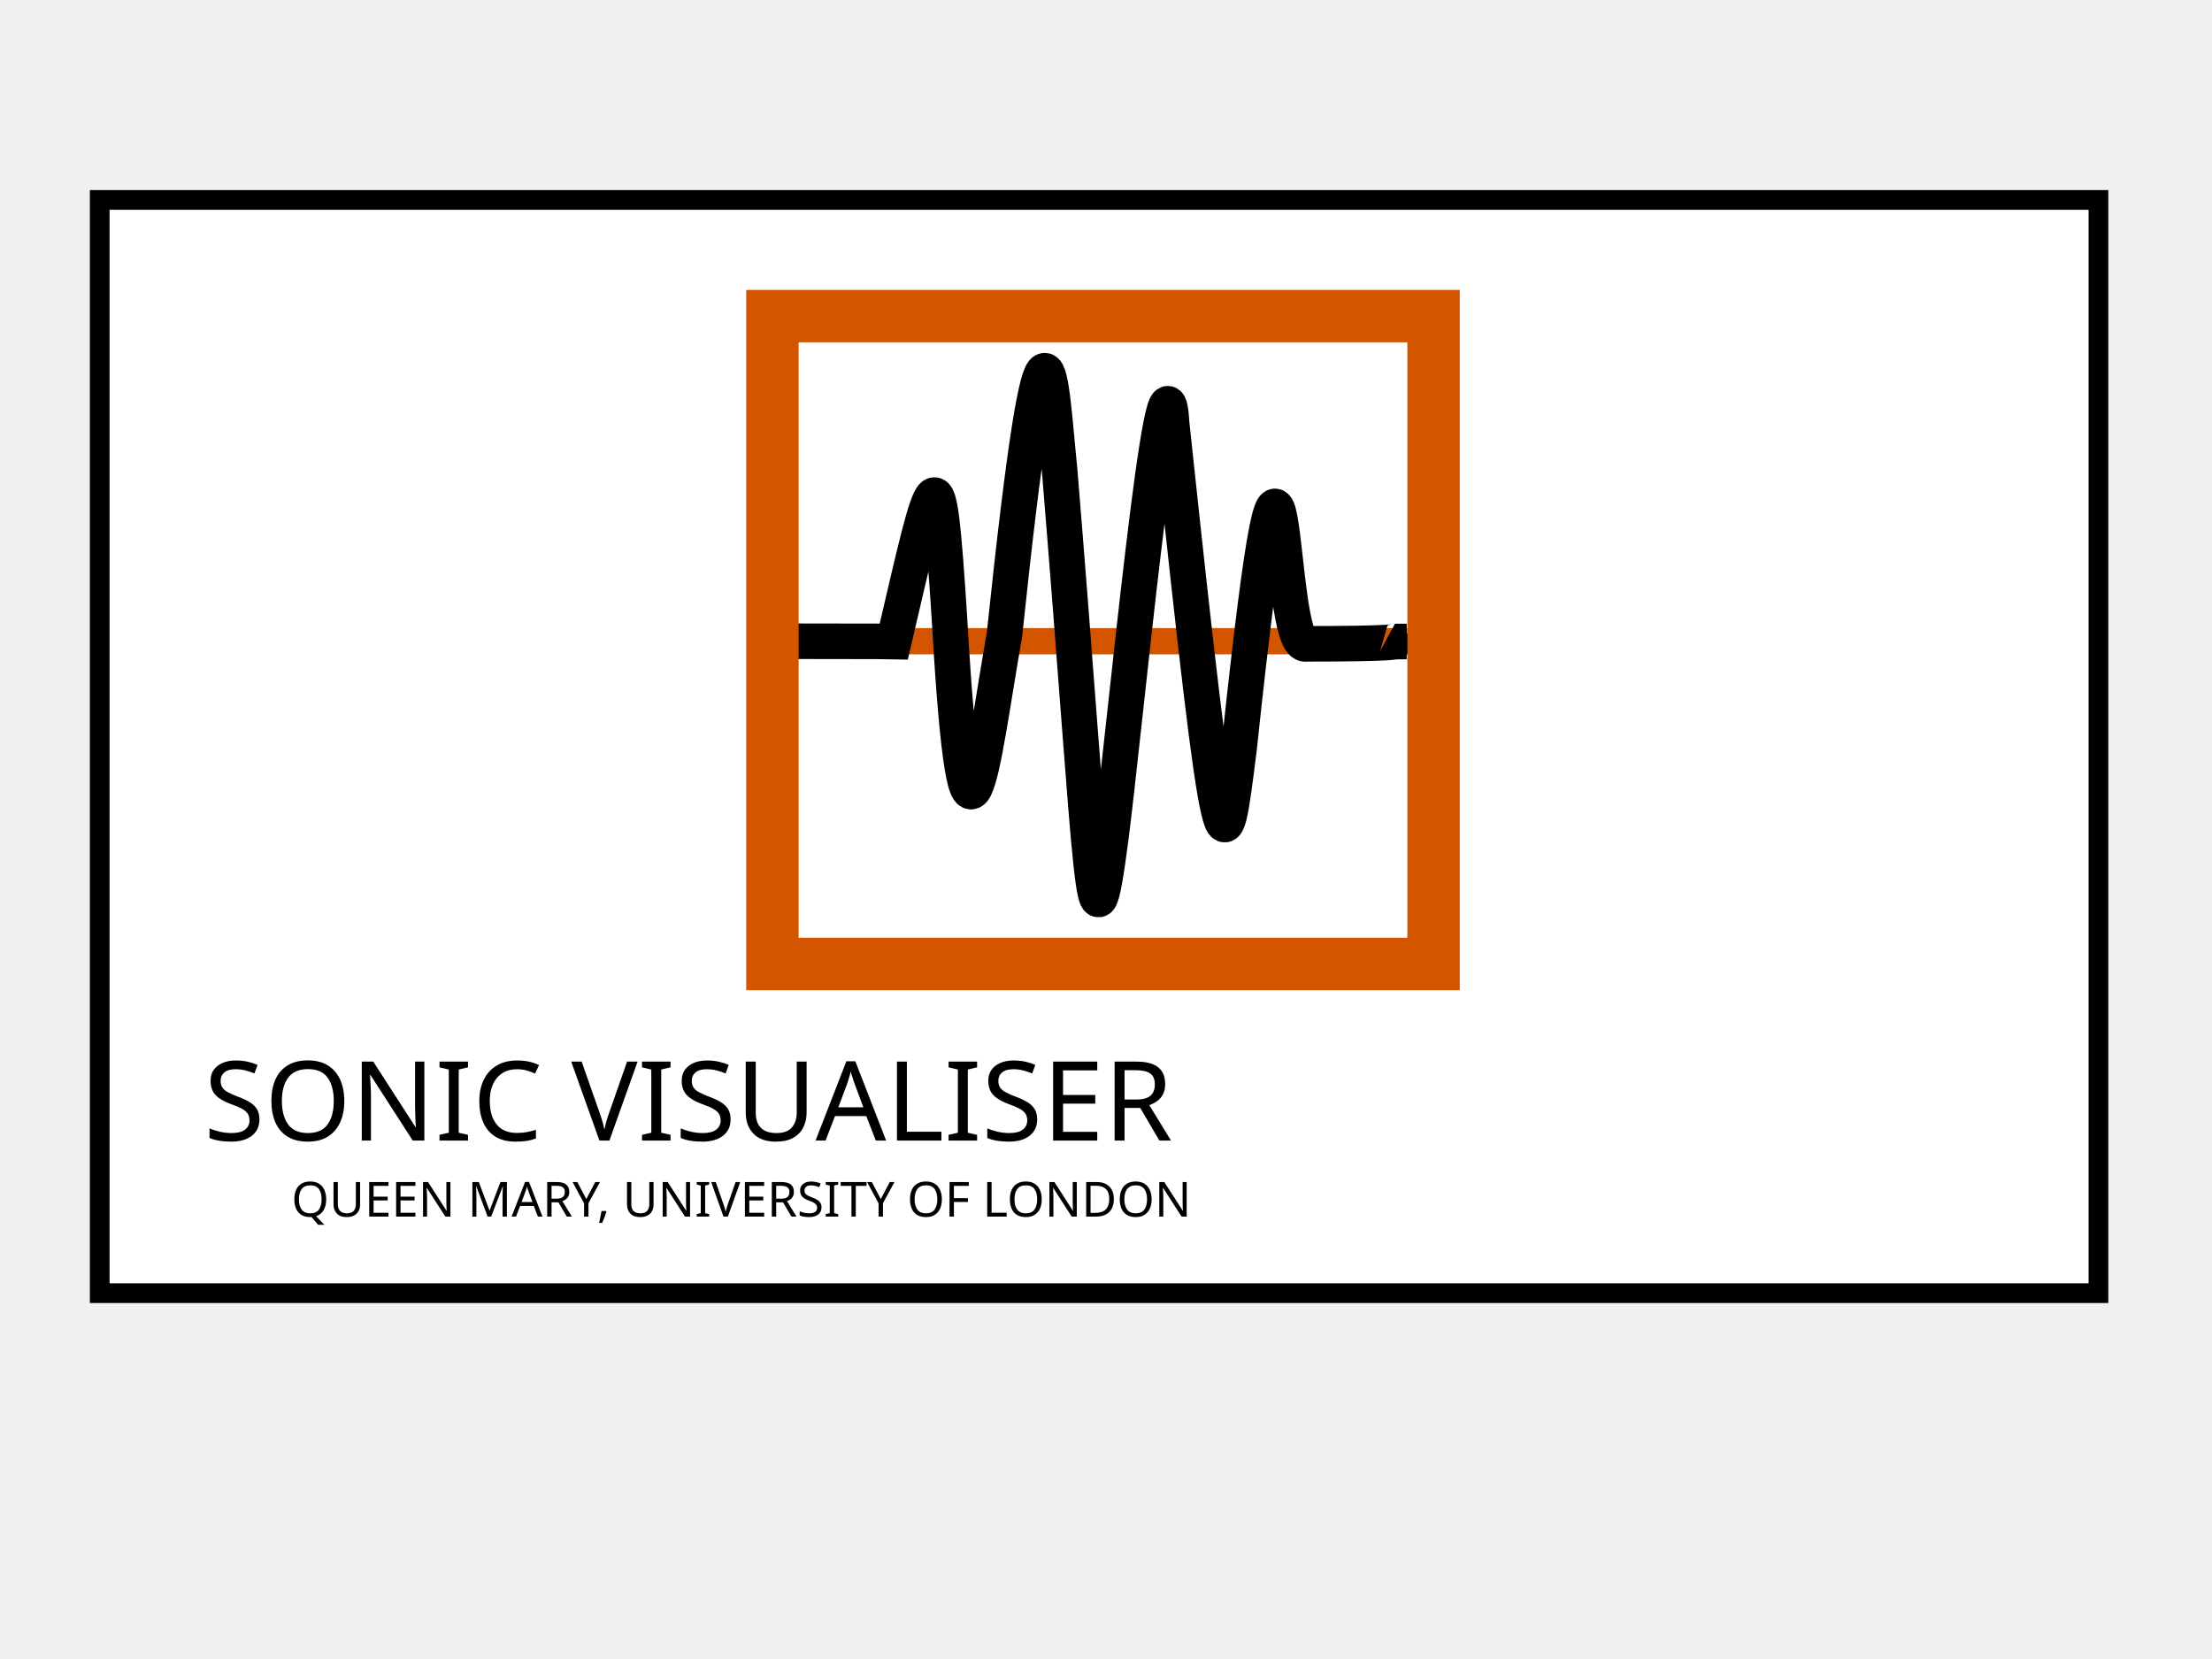
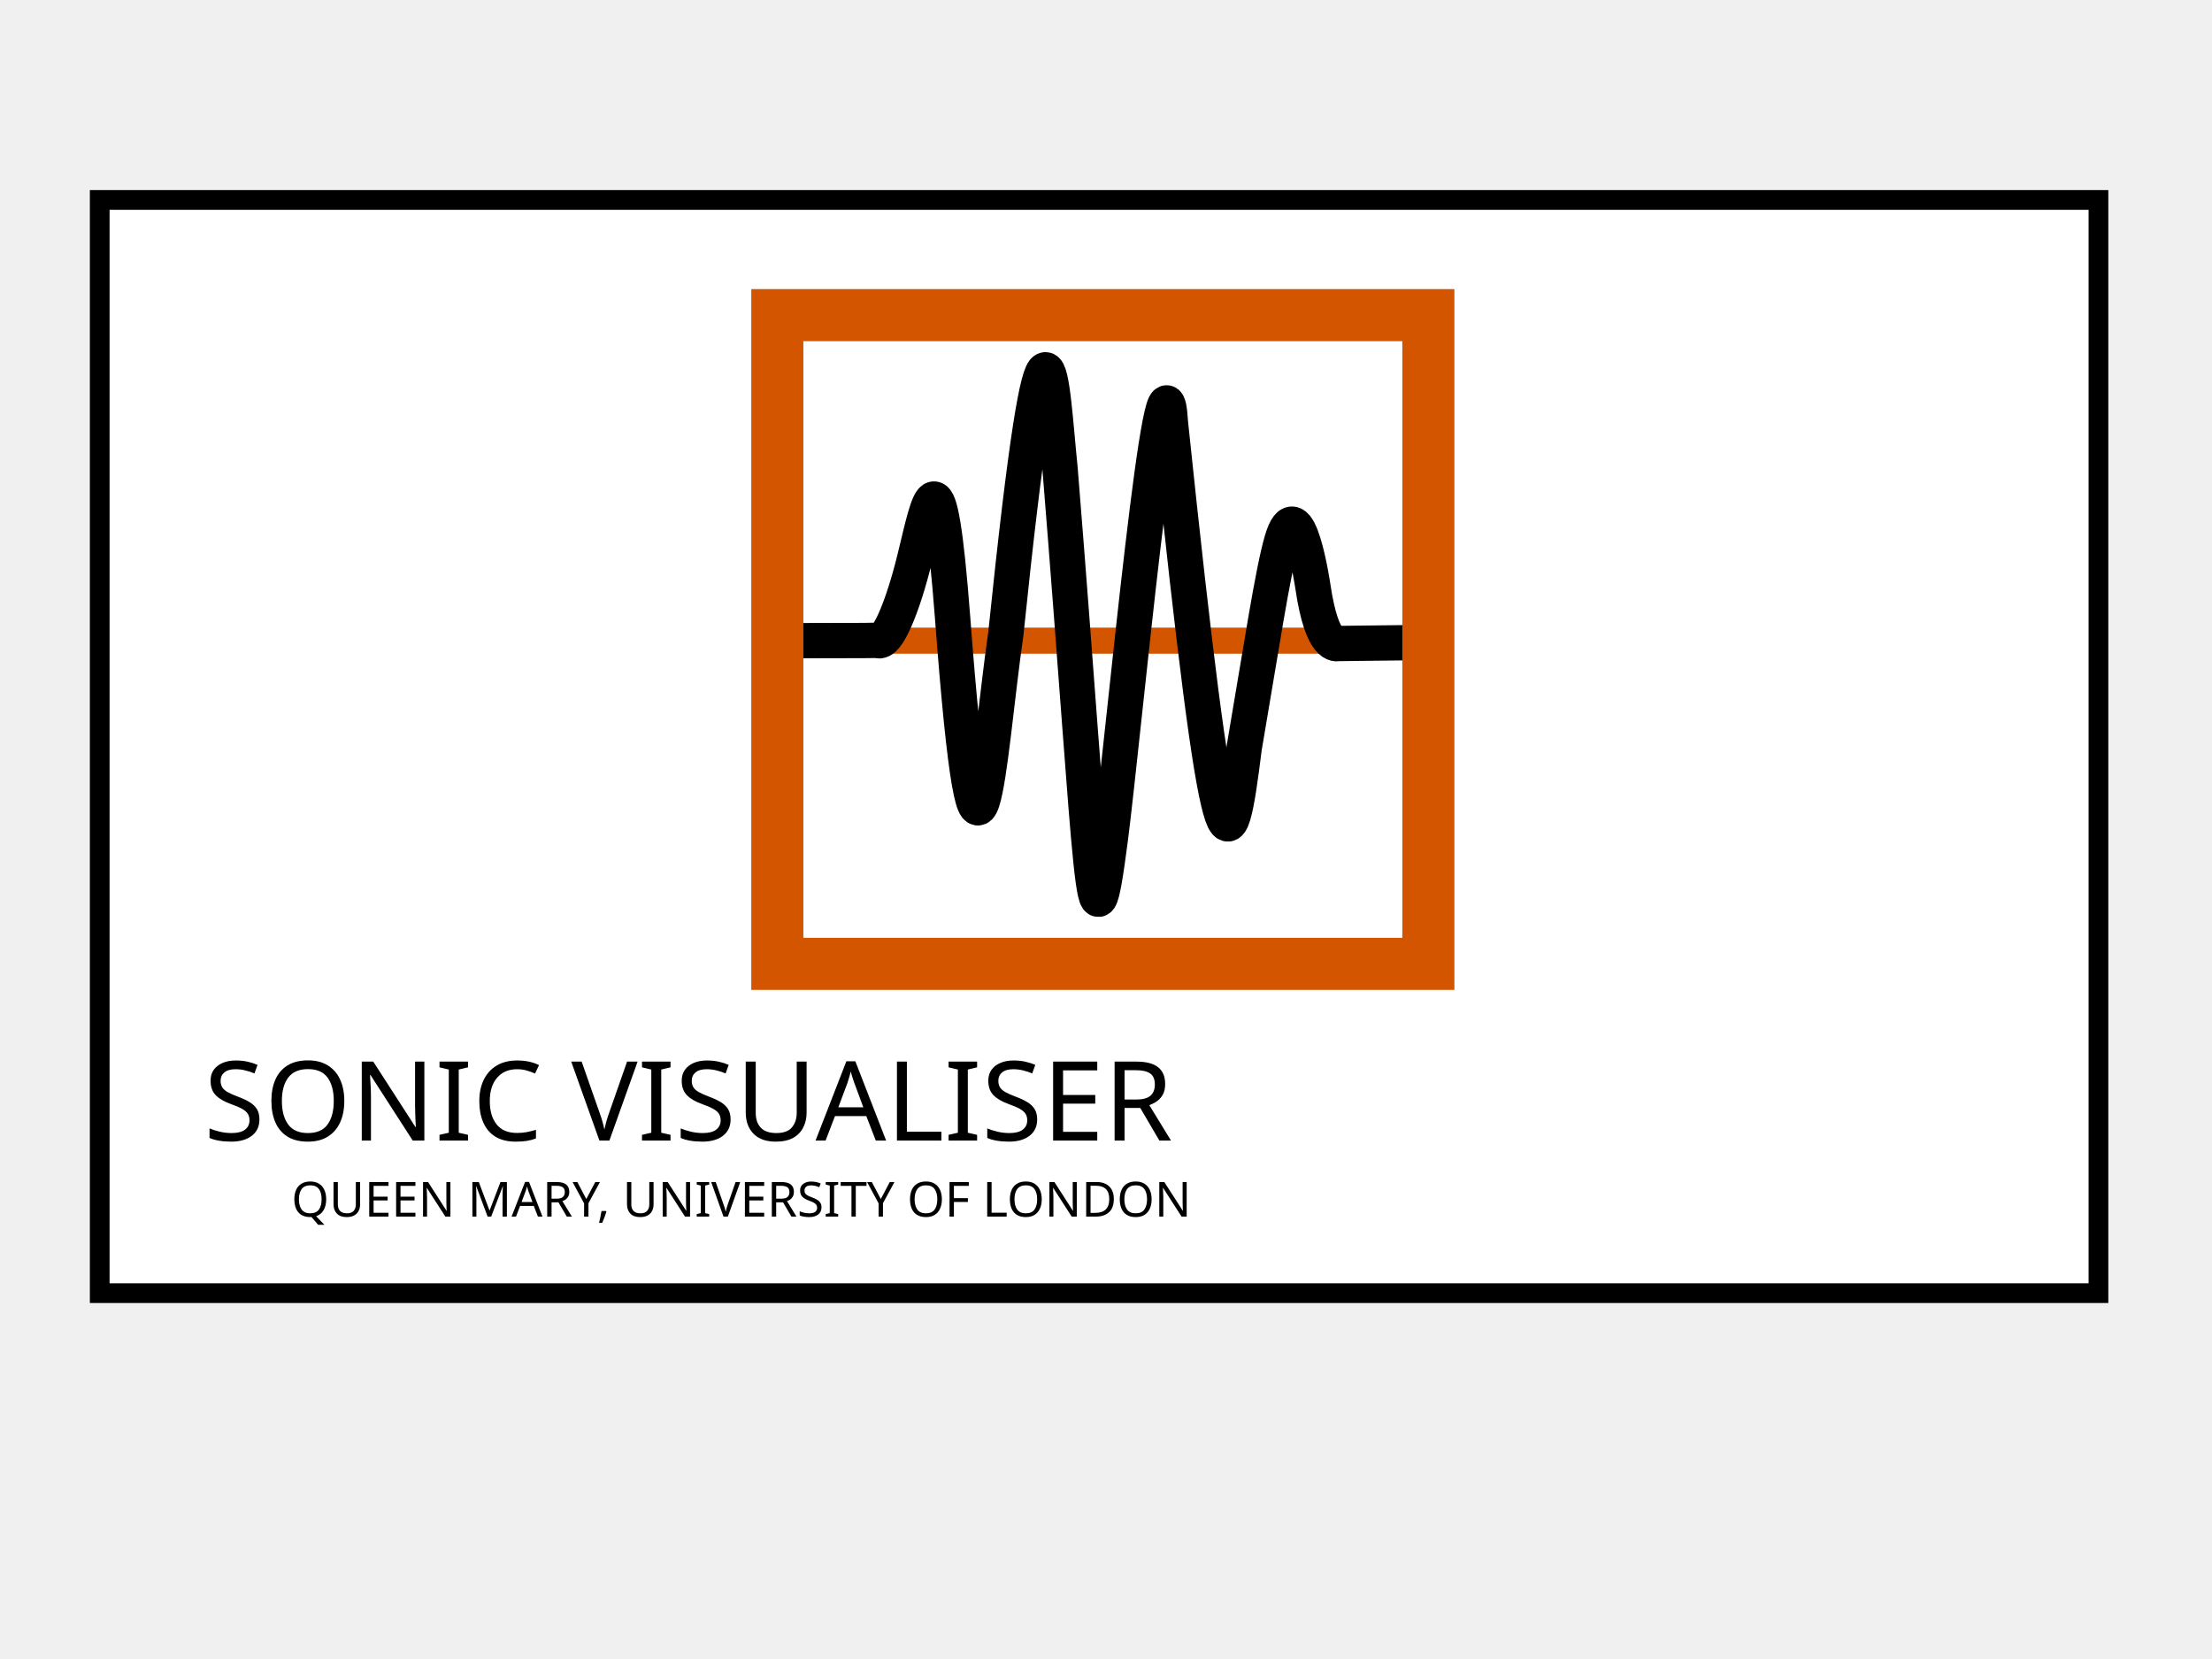
- <svg xmlns="http://www.w3.org/2000/svg" width="640px" height="480px" id="svg1952">
+ <svg xmlns="http://www.w3.org/2000/svg" width="640px" height="480px" id="svg1952" version="1.1">
  <defs id="defs1954" />
  <g id="layer1">
    <rect style="fill:white;fill-opacity:1;stroke:black;stroke-width:5.704;stroke-linejoin:miter;stroke-miterlimit:4;stroke-dasharray:none;stroke-opacity:1" id="rect3849" width="578.296" height="316.296" x="28.852" y="57.852" />
-     <path style="fill:none;fill-rule:evenodd;stroke:#d45500;stroke-width:7.586px;stroke-linecap:butt;stroke-linejoin:miter;stroke-opacity:1" d="M 226.718,185.52 C 407.22,185.52 407.22,185.52 407.22,185.52" id="path4036" />
-     <path style="fill:none;fill-rule:evenodd;stroke:black;stroke-width:10.287;stroke-linecap:butt;stroke-linejoin:miter;marker-start:none;marker-mid:none;marker-end:none;stroke-miterlimit:1.4;stroke-dasharray:none;stroke-dashoffset:0;stroke-opacity:1" d="M 228.891,185.524 C 255.186,185.524 258.599,185.603 258.599,185.603 C 270.769,133.567 271.365,127.546 274.665,178.255 C 279.705,266.894 284.18,220.027 290.62,183.645 C 302.757,68.043 303.993,111.501 306.564,135.806 C 316.45,256.012 316.024,282.951 321.308,243.029 C 325.235,213.36 336.923,88.299 339.019,122.774 C 353.595,259.795 354.026,251.949 358.504,216.498 C 373.273,77.656 368.762,188.7 377.971,186.275 C 404.042,186.275 403.599,185.603 403.599,185.603 L 407.007,185.603" id="path3783" />
-     <rect style="fill:none;stroke:#d45500;stroke-width:15.173;stroke-linejoin:miter;stroke-miterlimit:4;stroke-dasharray:none;stroke-opacity:1" id="rect3775" width="191.291" height="187.447" x="223.486" y="91.461" />
+     <g id="g6036" transform="matrix(7.533003,0,0,7.533003,-3145.896,-1603.783)">
+       <path id="path4036-8" d="m 447.893,237.507 c 23.595,0 23.595,0 23.595,0" style="fill:none;fill-rule:evenodd;stroke:#d45500;stroke-width:1px;stroke-linecap:butt;stroke-linejoin:miter;stroke-opacity:1" />
+       <path id="path3783-4" d="m 448.177,237.508 c 2.834,0 3.147,-0.012 3.147,-0.012 0.361,0.196 0.978,-1.327 1.42,-3.131 0.564,-2.301 0.935,-4.569 1.457,2.232 1.001,13.255 1.357,5.417 2.045,0.661 1.587,-15.366 1.748,-9.59 2.084,-6.359 1.292,15.978 1.237,19.559 1.927,14.252 0.513,-3.944 2.041,-20.567 2.315,-15.984 1.905,18.213 2.246,17.139 2.831,12.458 0.671,-3.923 1.094,-6.755 1.443,-7.952 0.624,-2.138 1.196,1.761 1.196,1.761 0.357,2.435 0.957,2.183 0.957,2.183 l 2.75,-0.032" style="fill:none;fill-rule:evenodd;stroke:#000000;stroke-width:1.356;stroke-linecap:butt;stroke-linejoin:miter;stroke-miterlimit:1.4;stroke-dasharray:none;stroke-dashoffset:0;stroke-opacity:1;marker-start:none;marker-mid:none;marker-end:none" />
+       <rect y="225.005" x="447.471" height="24.916" width="25.005" id="rect3775-0" style="fill:none;stroke:#d45500;stroke-width:2;stroke-linejoin:miter;stroke-miterlimit:4;stroke-dasharray:none;stroke-opacity:1" />
+     </g>
    <text xml:space="preserve" style="font-size:32px;font-style:normal;font-variant:normal;font-weight:normal;font-stretch:normal;text-align:start;line-height:125%;writing-mode:lr-tb;text-anchor:start;fill:black;fill-opacity:1;stroke:none;stroke-width:1px;stroke-linecap:butt;stroke-linejoin:miter;stroke-opacity:1;font-family:Korataki" x="59" y="330" id="text2049">
      <tspan id="tspan2051" x="59" y="330">SONIC VISUALISER</tspan>
    </text>
    <text xml:space="preserve" style="font-size:14px;font-style:normal;font-variant:normal;font-weight:normal;font-stretch:normal;text-align:start;line-height:100%;writing-mode:lr-tb;text-anchor:start;fill:black;fill-opacity:1;stroke:none;stroke-width:1px;stroke-linecap:butt;stroke-linejoin:miter;stroke-opacity:1;font-family:Korataki" x="84.3" y="352" id="text2053">
      <tspan id="tspan2055" x="84.3" y="352">QUEEN MARY, UNIVERSITY OF LONDON</tspan>
    </text>
  </g>
</svg>
